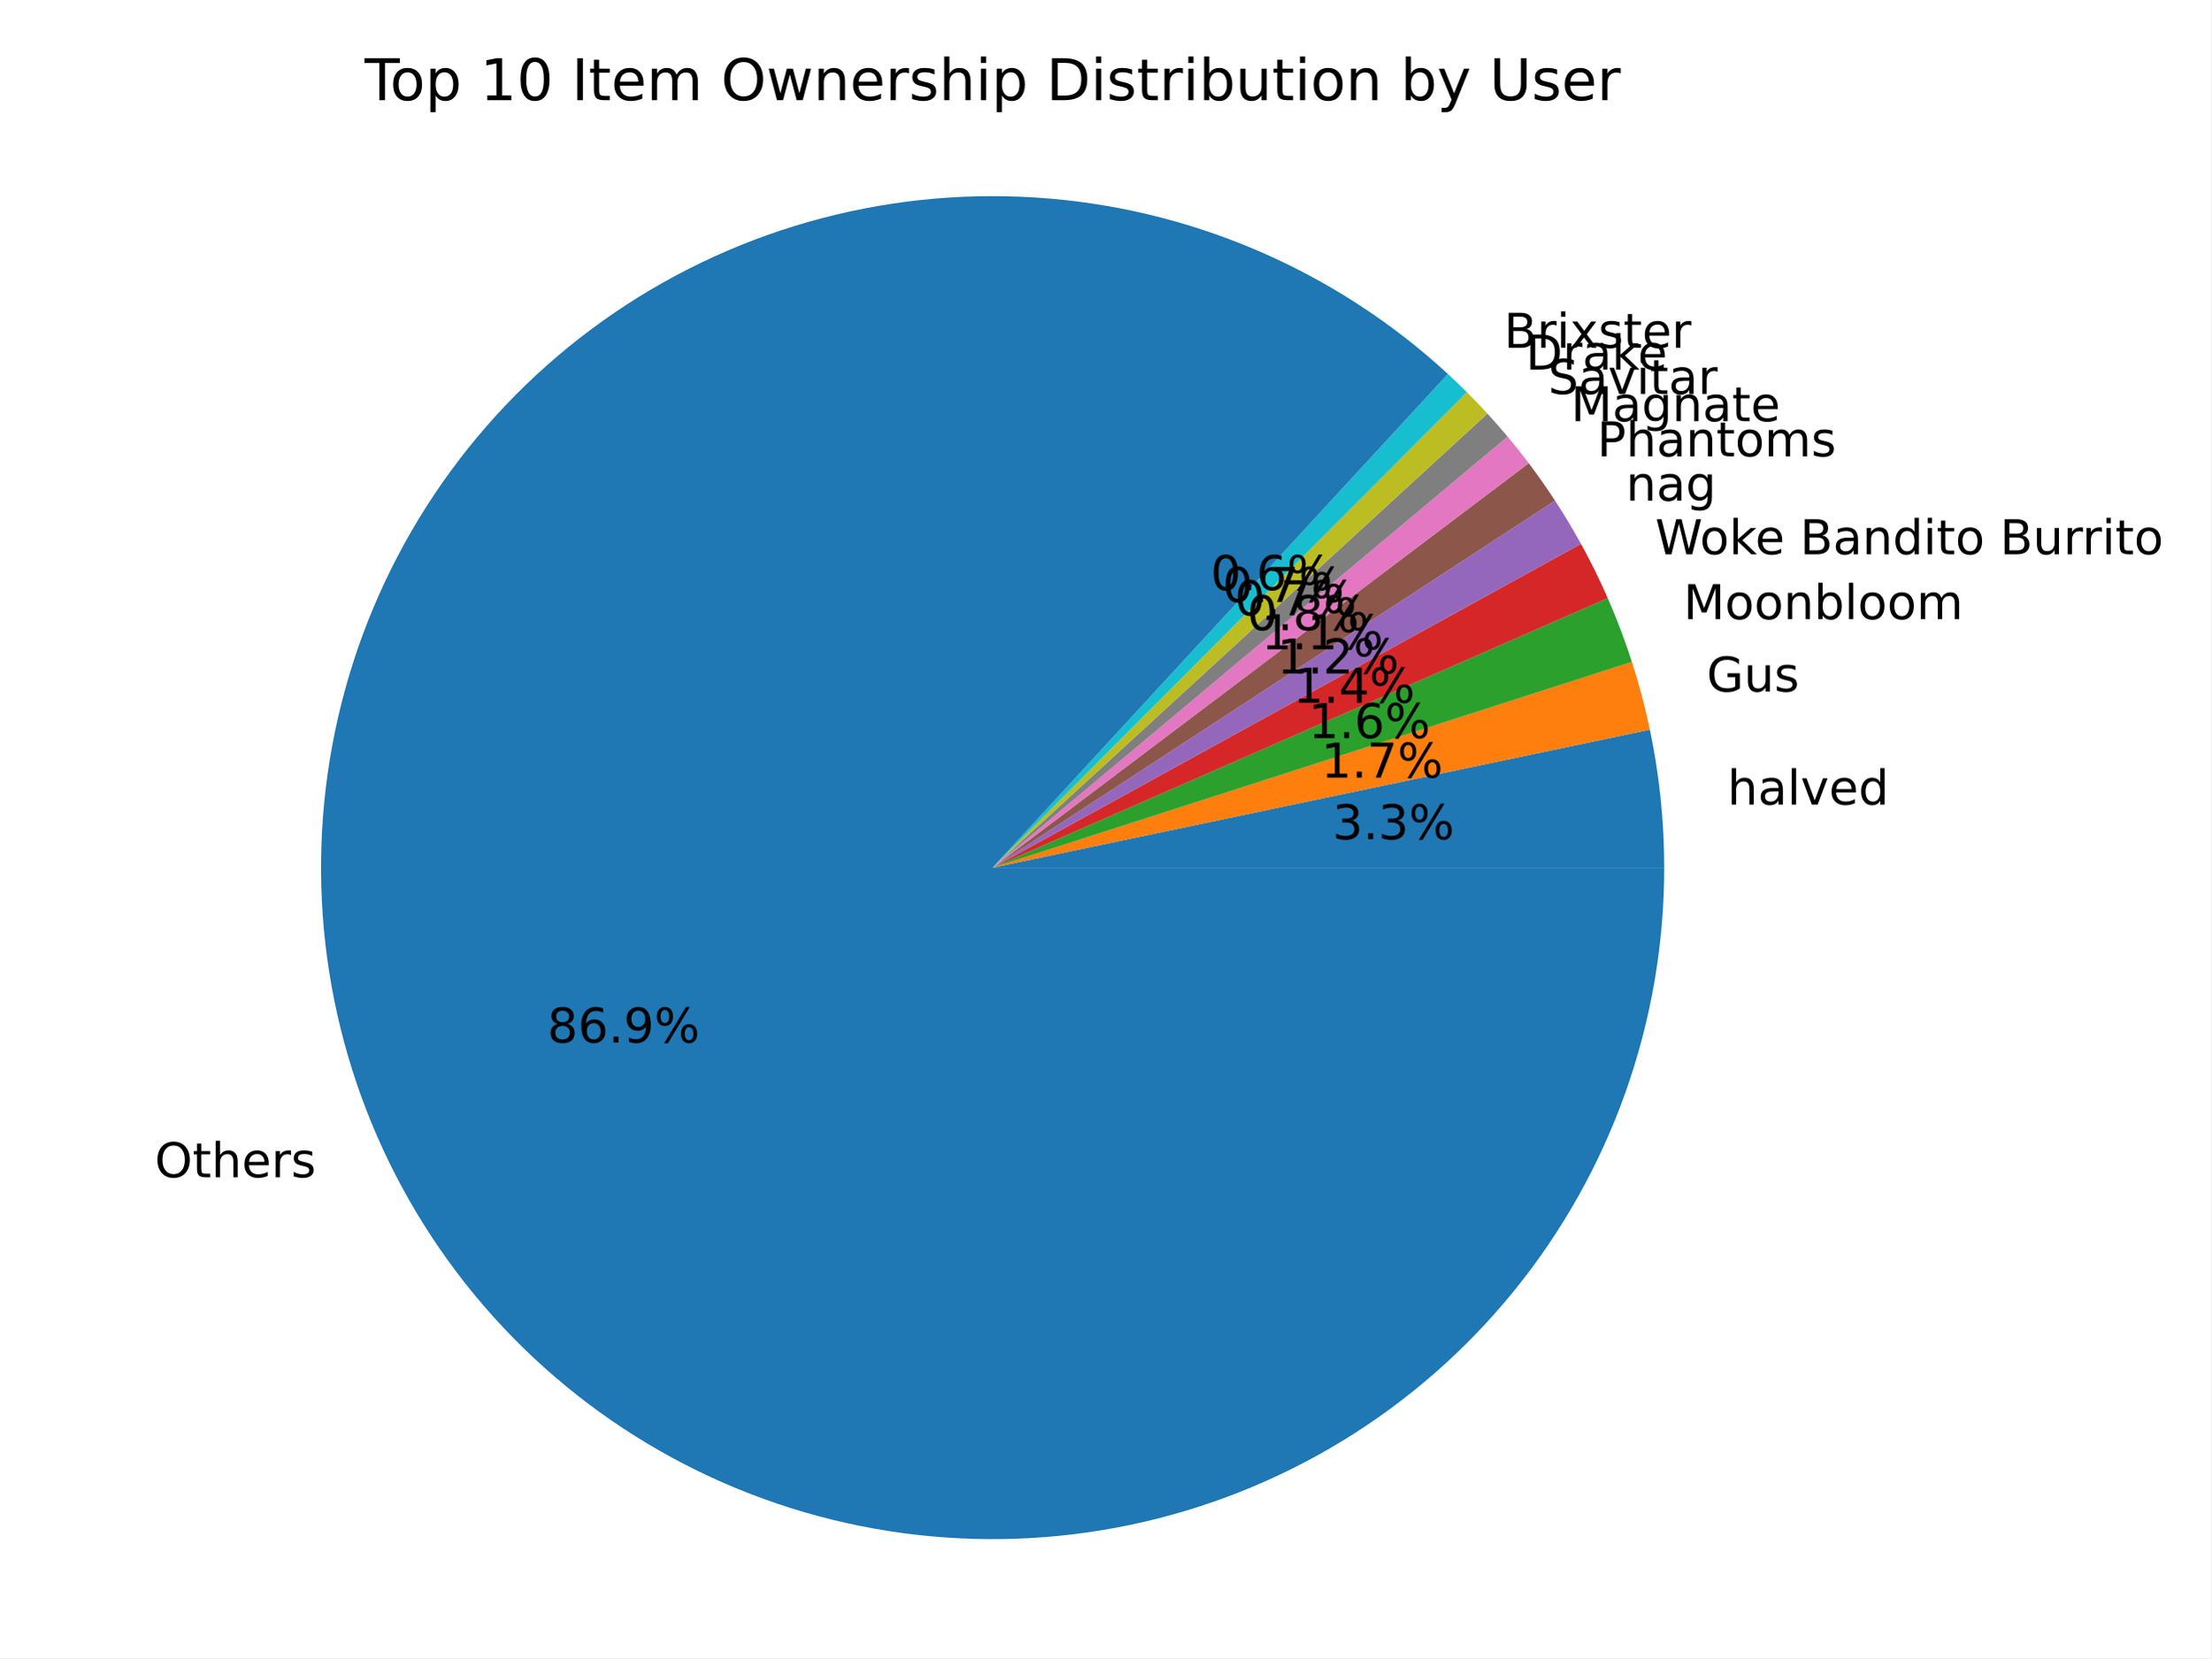
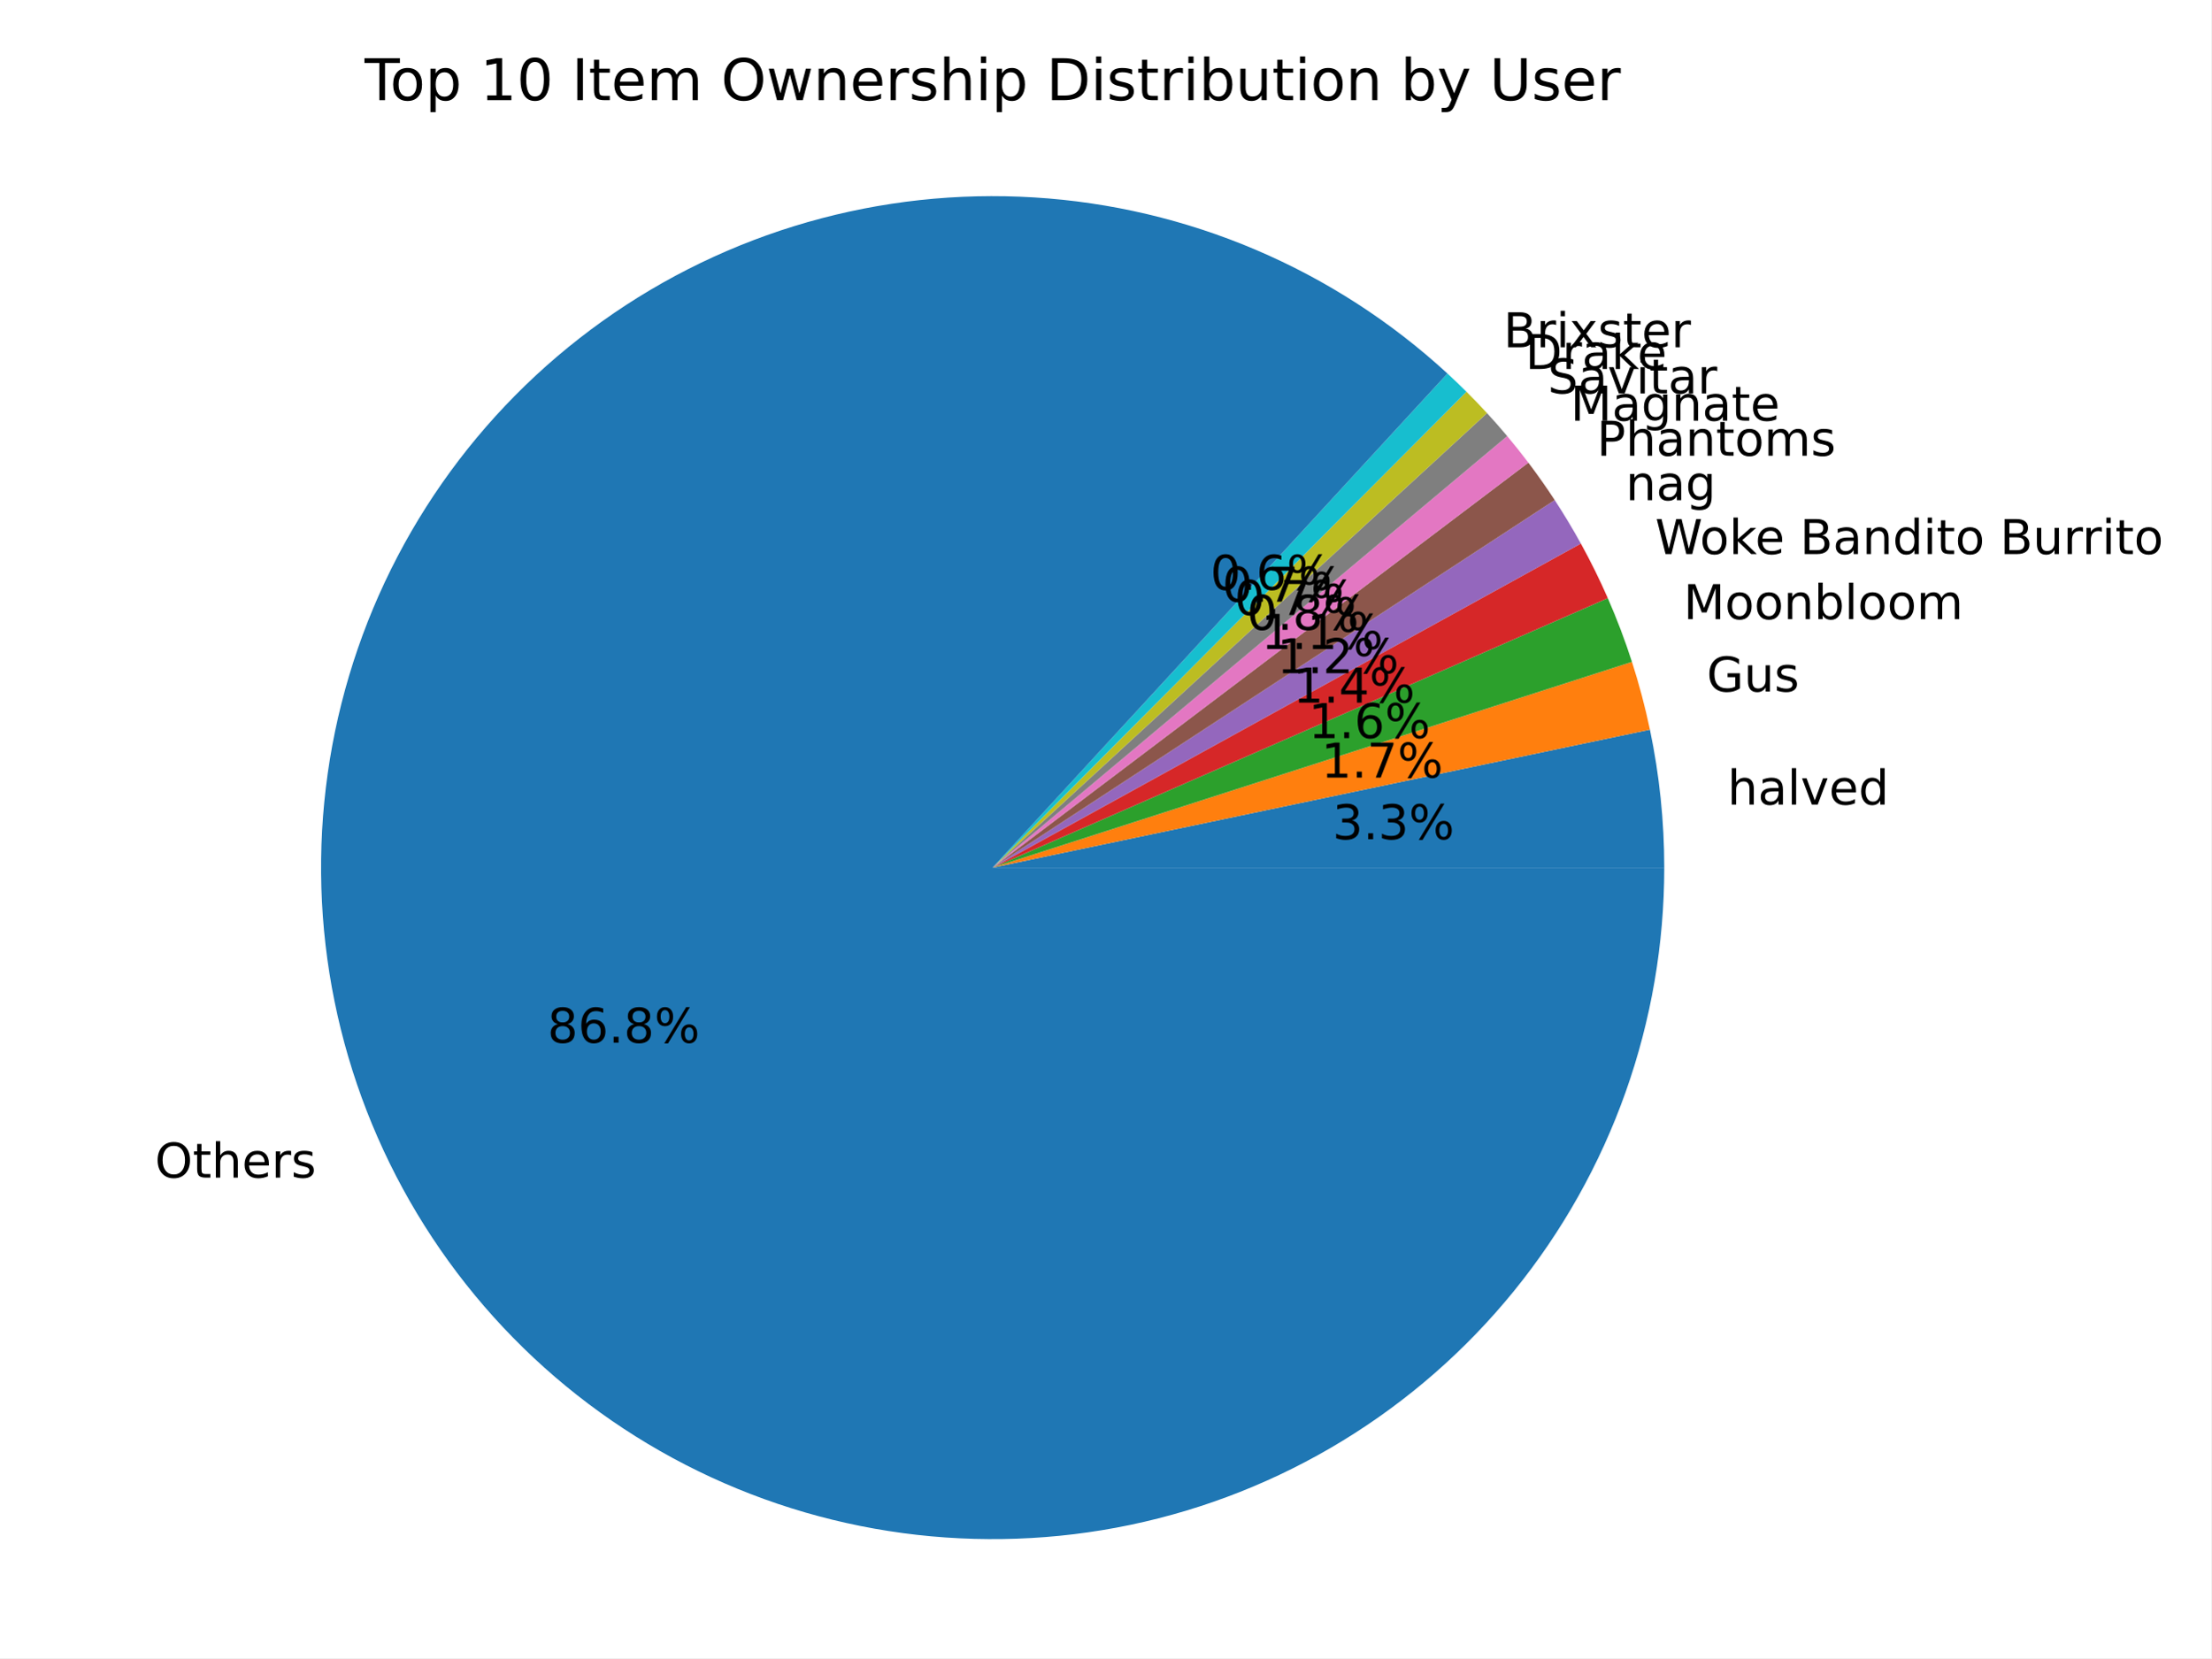
<svg xmlns="http://www.w3.org/2000/svg" xmlns:xlink="http://www.w3.org/1999/xlink" width="460.8pt" height="345.6pt" viewBox="0 0 460.8 345.6" version="1.1">
  <defs>
    <style type="text/css">*{stroke-linejoin: round; stroke-linecap: butt}</style>
  </defs>
  <g id="figure_1">
    <g id="patch_1">
      <path d="M 0 345.6  L 460.8 345.6  L 460.8 0  L 0 0  z " style="fill: #ffffff" />
    </g>
    <g id="axes_1">
      <g id="patch_2">
-         <path d="M 346.83 180.84  C 346.83 176.011 346.58 171.185 346.081 166.382  C 345.582 161.578 344.835 156.804 343.842 152.078  L 206.866 180.84  z " style="fill: #1f77b4" />
+         <path d="M 346.837 180.84  C 346.837 176.011 346.587 171.185 346.088 166.382  C 345.589 161.578 344.842 156.804 343.85 152.078  L 206.873 180.84  z " style="fill: #1f77b4" />
      </g>
      <g id="patch_3">
-         <path d="M 343.842 152.078  C 343.342 149.693 342.779 147.321 342.154 144.966  C 341.529 142.61 340.843 140.271 340.096 137.951  L 206.866 180.84  z " style="fill: #ff7f0e" />
+         <path d="M 343.85 152.078  C 343.349 149.693 342.786 147.321 342.161 144.966  C 341.537 142.61 340.85 140.271 340.104 137.951  L 206.873 180.84  z " style="fill: #ff7f0e" />
      </g>
      <g id="patch_4">
-         <path d="M 340.096 137.951  C 339.371 135.697 338.588 133.461 337.749 131.246  C 336.909 129.032 336.014 126.839 335.064 124.669  L 206.866 180.84  z " style="fill: #2ca02c" />
+         <path d="M 340.104 137.951  C 339.378 135.697 338.595 133.461 337.756 131.246  C 336.917 129.032 336.021 126.839 335.071 124.669  L 206.873 180.84  z " style="fill: #2ca02c" />
      </g>
      <g id="patch_5">
-         <path d="M 335.064 124.669  C 334.219 122.741 333.331 120.832 332.4 118.944  C 331.469 117.056 330.495 115.189 329.48 113.345  L 206.866 180.84  z " style="fill: #d62728" />
+         <path d="M 335.071 124.669  C 334.221 122.731 333.328 120.811 332.392 118.913  C 331.455 117.015 330.476 115.138 329.454 113.285  L 206.873 180.84  z " style="fill: #d62728" />
      </g>
      <g id="patch_6">
-         <path d="M 329.48 113.345  C 328.636 111.811 327.763 110.294 326.862 108.793  C 325.961 107.292 325.032 105.808 324.075 104.342  L 206.866 180.84  z " style="fill: #9467bd" />
+         <path d="M 329.454 113.285  C 328.604 111.741 327.724 110.214 326.816 108.705  C 325.908 107.195 324.971 105.702 324.007 104.227  L 206.873 180.84  z " style="fill: #9467bd" />
      </g>
      <g id="patch_7">
-         <path d="M 324.075 104.342  C 323.206 103.011 322.314 101.694 321.4 100.392  C 320.486 99.091 319.549 97.805 318.592 96.536  L 206.866 180.84  z " style="fill: #8c564b" />
+         <path d="M 324.007 104.227  C 323.136 102.896 322.243 101.581 321.328 100.28  C 320.413 98.98 319.475 97.695 318.516 96.426  L 206.873 180.84  z " style="fill: #8c564b" />
      </g>
      <g id="patch_8">
-         <path d="M 318.592 96.536  C 317.882 95.595 317.16 94.663 316.427 93.741  C 315.693 92.819 314.948 91.905 314.192 91.002  L 206.866 180.84  z " style="fill: #e377c2" />
+         <path d="M 318.516 96.426  C 317.805 95.486 317.083 94.555 316.348 93.634  C 315.614 92.712 314.868 91.799 314.111 90.896  L 206.873 180.84  z " style="fill: #e377c2" />
      </g>
      <g id="patch_9">
-         <path d="M 314.192 91.002  C 313.509 90.186 312.817 89.378 312.115 88.578  C 311.414 87.777 310.704 86.985 309.984 86.201  L 206.866 180.84  z " style="fill: #7f7f7f" />
+         <path d="M 314.111 90.896  C 313.427 90.081 312.734 89.274 312.032 88.474  C 311.33 87.675 310.619 86.884 309.898 86.1  L 206.873 180.84  z " style="fill: #7f7f7f" />
      </g>
      <g id="patch_10">
-         <path d="M 309.984 86.201  C 309.288 85.443 308.583 84.692 307.87 83.949  C 307.158 83.206 306.437 82.471 305.708 81.743  L 206.866 180.84  z " style="fill: #bcbd22" />
+         <path d="M 309.898 86.1  C 309.201 85.342 308.496 84.592 307.783 83.85  C 307.069 83.107 306.347 82.373 305.618 81.647  L 206.873 180.84  z " style="fill: #bcbd22" />
      </g>
      <g id="patch_11">
-         <path d="M 305.708 81.743  C 305.06 81.097 304.405 80.457 303.745 79.824  C 303.084 79.19 302.417 78.563 301.744 77.943  L 206.866 180.84  z " style="fill: #17becf" />
+         <path d="M 305.618 81.647  C 304.969 81.001 304.314 80.361 303.653 79.729  C 302.992 79.096 302.324 78.469 301.651 77.85  L 206.873 180.84  z " style="fill: #17becf" />
      </g>
      <g id="patch_12">
-         <path d="M 301.744 77.943  C 290.017 67.129 276.528 58.4 261.859 52.133  C 247.191 45.865 231.558 42.151 215.638 41.152  C 199.718 40.152 183.744 41.881 168.406 46.264  C 153.069 50.647 138.593 57.62 125.606 66.881  C 112.618 76.142 101.309 87.556 92.167 100.628  C 83.025 113.7 76.185 128.239 71.943 143.616  C 67.701 158.992 66.118 174.982 67.264 190.892  C 68.409 206.802 72.266 222.4 78.668 237.011  C 85.07 251.621 93.922 265.03 104.842 276.658  C 115.762 288.285 128.59 297.96 142.771 305.265  C 156.951 312.57 172.277 317.397 188.084 319.538  C 203.891 321.678 219.948 321.101 235.561 317.831  C 251.173 314.56 266.112 308.645 279.732 300.341  C 293.351 292.036 305.451 281.464 315.508 269.083  C 325.564 256.701 333.431 242.691 338.767 227.658  C 344.103 212.626 346.83 196.791 346.83 180.84  L 206.866 180.84  z " style="fill: #1f77b4" />
+         <path d="M 301.651 77.85  C 289.915 67.05 276.42 58.335 261.748 52.082  C 247.076 45.829 231.443 42.13 215.525 41.144  C 199.608 40.158 183.638 41.9 168.306 46.295  C 152.975 50.689 138.508 57.672 125.529 66.941  C 112.551 76.21 101.251 87.629 92.12 100.705  C 82.989 113.781 76.16 128.322 71.927 143.698  C 67.695 159.075 66.122 175.063 67.276 190.969  C 68.431 206.876 72.295 222.469 78.703 237.074  C 85.111 251.678 93.968 265.081 104.891 276.701  C 115.814 288.322 128.643 297.991 142.824 305.289  C 157.004 312.587 172.329 317.408 188.134 319.543  C 203.938 321.679 219.993 321.097 235.602 317.824  C 251.21 314.55 266.146 308.633 279.761 300.327  C 293.376 292.022 305.472 281.45 315.526 269.069  C 325.579 256.689 333.443 242.68 338.777 227.65  C 344.111 212.62 346.837 196.788 346.837 180.84  L 206.873 180.84  z " style="fill: #1f77b4" />
      </g>
      <g id="matplotlib.axis_1" />
      <g id="matplotlib.axis_2" />
      <g id="text_1">
-         <g transform="translate(360.0022 167.6952) scale(0.1 -0.1)">
+         <g transform="translate(360.0095 167.6952) scale(0.1 -0.1)">
          <defs>
            <path id="DejaVuSans-68" d="M 3513 2113  L 3513 0  L 2938 0  L 2938 2094  Q 2938 2591 2744 2837  Q 2550 3084 2163 3084  Q 1697 3084 1428 2787  Q 1159 2491 1159 1978  L 1159 0  L 581 0  L 581 4863  L 1159 4863  L 1159 2956  Q 1366 3272 1645 3428  Q 1925 3584 2291 3584  Q 2894 3584 3203 3211  Q 3513 2838 3513 2113  z " transform="scale(0.015625)" />
            <path id="DejaVuSans-61" d="M 2194 1759  Q 1497 1759 1228 1600  Q 959 1441 959 1056  Q 959 750 1161 570  Q 1363 391 1709 391  Q 2188 391 2477 730  Q 2766 1069 2766 1631  L 2766 1759  L 2194 1759  z M 3341 1997  L 3341 0  L 2766 0  L 2766 531  Q 2569 213 2275 61  Q 1981 -91 1556 -91  Q 1019 -91 701 211  Q 384 513 384 1019  Q 384 1609 779 1909  Q 1175 2209 1959 2209  L 2766 2209  L 2766 2266  Q 2766 2663 2505 2880  Q 2244 3097 1772 3097  Q 1472 3097 1187 3025  Q 903 2953 641 2809  L 641 3341  Q 956 3463 1253 3523  Q 1550 3584 1831 3584  Q 2591 3584 2966 3190  Q 3341 2797 3341 1997  z " transform="scale(0.015625)" />
            <path id="DejaVuSans-6c" d="M 603 4863  L 1178 4863  L 1178 0  L 603 0  L 603 4863  z " transform="scale(0.015625)" />
            <path id="DejaVuSans-76" d="M 191 3500  L 800 3500  L 1894 563  L 2988 3500  L 3597 3500  L 2284 0  L 1503 0  L 191 3500  z " transform="scale(0.015625)" />
            <path id="DejaVuSans-65" d="M 3597 1894  L 3597 1613  L 953 1613  Q 991 1019 1311 708  Q 1631 397 2203 397  Q 2534 397 2845 478  Q 3156 559 3463 722  L 3463 178  Q 3153 47 2828 -22  Q 2503 -91 2169 -91  Q 1331 -91 842 396  Q 353 884 353 1716  Q 353 2575 817 3079  Q 1281 3584 2069 3584  Q 2775 3584 3186 3129  Q 3597 2675 3597 1894  z M 3022 2063  Q 3016 2534 2758 2815  Q 2500 3097 2075 3097  Q 1594 3097 1305 2825  Q 1016 2553 972 2059  L 3022 2063  z " transform="scale(0.015625)" />
            <path id="DejaVuSans-64" d="M 2906 2969  L 2906 4863  L 3481 4863  L 3481 0  L 2906 0  L 2906 525  Q 2725 213 2448 61  Q 2172 -91 1784 -91  Q 1150 -91 751 415  Q 353 922 353 1747  Q 353 2572 751 3078  Q 1150 3584 1784 3584  Q 2172 3584 2448 3432  Q 2725 3281 2906 2969  z M 947 1747  Q 947 1113 1208 752  Q 1469 391 1925 391  Q 2381 391 2643 752  Q 2906 1113 2906 1747  Q 2906 2381 2643 2742  Q 2381 3103 1925 3103  Q 1469 3103 1208 2742  Q 947 2381 947 1747  z " transform="scale(0.015625)" />
          </defs>
          <use xlink:href="#DejaVuSans-68" />
          <use xlink:href="#DejaVuSans-61" x="63.379" />
          <use xlink:href="#DejaVuSans-6c" x="124.658" />
          <use xlink:href="#DejaVuSans-76" x="152.441" />
          <use xlink:href="#DejaVuSans-65" x="211.621" />
          <use xlink:href="#DejaVuSans-64" x="273.145" />
        </g>
      </g>
      <g id="text_2">
-         <g transform="translate(277.6925 174.9244) scale(0.1 -0.1)">
+         <g transform="translate(277.6997 174.9244) scale(0.1 -0.1)">
          <defs>
            <path id="DejaVuSans-33" d="M 2597 2516  Q 3050 2419 3304 2112  Q 3559 1806 3559 1356  Q 3559 666 3084 287  Q 2609 -91 1734 -91  Q 1441 -91 1130 -33  Q 819 25 488 141  L 488 750  Q 750 597 1062 519  Q 1375 441 1716 441  Q 2309 441 2620 675  Q 2931 909 2931 1356  Q 2931 1769 2642 2001  Q 2353 2234 1838 2234  L 1294 2234  L 1294 2753  L 1863 2753  Q 2328 2753 2575 2939  Q 2822 3125 2822 3475  Q 2822 3834 2567 4026  Q 2313 4219 1838 4219  Q 1578 4219 1281 4162  Q 984 4106 628 3988  L 628 4550  Q 988 4650 1302 4700  Q 1616 4750 1894 4750  Q 2613 4750 3031 4423  Q 3450 4097 3450 3541  Q 3450 3153 3228 2886  Q 3006 2619 2597 2516  z " transform="scale(0.015625)" />
            <path id="DejaVuSans-2e" d="M 684 794  L 1344 794  L 1344 0  L 684 0  L 684 794  z " transform="scale(0.015625)" />
            <path id="DejaVuSans-25" d="M 4653 2053  Q 4381 2053 4226 1822  Q 4072 1591 4072 1178  Q 4072 772 4226 539  Q 4381 306 4653 306  Q 4919 306 5073 539  Q 5228 772 5228 1178  Q 5228 1588 5073 1820  Q 4919 2053 4653 2053  z M 4653 2450  Q 5147 2450 5437 2106  Q 5728 1763 5728 1178  Q 5728 594 5436 251  Q 5144 -91 4653 -91  Q 4153 -91 3862 251  Q 3572 594 3572 1178  Q 3572 1766 3864 2108  Q 4156 2450 4653 2450  z M 1428 4353  Q 1159 4353 1004 4120  Q 850 3888 850 3481  Q 850 3069 1003 2837  Q 1156 2606 1428 2606  Q 1700 2606 1854 2837  Q 2009 3069 2009 3481  Q 2009 3884 1853 4118  Q 1697 4353 1428 4353  z M 4250 4750  L 4750 4750  L 1831 -91  L 1331 -91  L 4250 4750  z M 1428 4750  Q 1922 4750 2215 4408  Q 2509 4066 2509 3481  Q 2509 2891 2217 2550  Q 1925 2209 1428 2209  Q 931 2209 642 2551  Q 353 2894 353 3481  Q 353 4063 643 4406  Q 934 4750 1428 4750  z " transform="scale(0.015625)" />
          </defs>
          <use xlink:href="#DejaVuSans-33" />
          <use xlink:href="#DejaVuSans-2e" x="63.623" />
          <use xlink:href="#DejaVuSans-33" x="95.41" />
          <use xlink:href="#DejaVuSans-25" x="159.033" />
        </g>
      </g>
      <g id="text_3">
-         <g transform="translate(355.6828 144.1377) scale(0.1 -0.1)">
+         <g transform="translate(355.69 144.1377) scale(0.1 -0.1)">
          <defs>
            <path id="DejaVuSans-47" d="M 3809 666  L 3809 1919  L 2778 1919  L 2778 2438  L 4434 2438  L 4434 434  Q 4069 175 3628 42  Q 3188 -91 2688 -91  Q 1594 -91 976 548  Q 359 1188 359 2328  Q 359 3472 976 4111  Q 1594 4750 2688 4750  Q 3144 4750 3555 4637  Q 3966 4525 4313 4306  L 4313 3634  Q 3963 3931 3569 4081  Q 3175 4231 2741 4231  Q 1884 4231 1454 3753  Q 1025 3275 1025 2328  Q 1025 1384 1454 906  Q 1884 428 2741 428  Q 3075 428 3337 486  Q 3600 544 3809 666  z " transform="scale(0.015625)" />
            <path id="DejaVuSans-75" d="M 544 1381  L 544 3500  L 1119 3500  L 1119 1403  Q 1119 906 1312 657  Q 1506 409 1894 409  Q 2359 409 2629 706  Q 2900 1003 2900 1516  L 2900 3500  L 3475 3500  L 3475 0  L 2900 0  L 2900 538  Q 2691 219 2414 64  Q 2138 -91 1772 -91  Q 1169 -91 856 284  Q 544 659 544 1381  z M 1991 3584  L 1991 3584  z " transform="scale(0.015625)" />
            <path id="DejaVuSans-73" d="M 2834 3397  L 2834 2853  Q 2591 2978 2328 3040  Q 2066 3103 1784 3103  Q 1356 3103 1142 2972  Q 928 2841 928 2578  Q 928 2378 1081 2264  Q 1234 2150 1697 2047  L 1894 2003  Q 2506 1872 2764 1633  Q 3022 1394 3022 966  Q 3022 478 2636 193  Q 2250 -91 1575 -91  Q 1294 -91 989 -36  Q 684 19 347 128  L 347 722  Q 666 556 975 473  Q 1284 391 1588 391  Q 1994 391 2212 530  Q 2431 669 2431 922  Q 2431 1156 2273 1281  Q 2116 1406 1581 1522  L 1381 1569  Q 847 1681 609 1914  Q 372 2147 372 2553  Q 372 3047 722 3315  Q 1072 3584 1716 3584  Q 2034 3584 2315 3537  Q 2597 3491 2834 3397  z " transform="scale(0.015625)" />
          </defs>
          <use xlink:href="#DejaVuSans-47" />
          <use xlink:href="#DejaVuSans-75" x="77.49" />
          <use xlink:href="#DejaVuSans-73" x="140.869" />
        </g>
      </g>
      <g id="text_4">
-         <g transform="translate(275.3364 162.0748) scale(0.1 -0.1)">
+         <g transform="translate(275.3436 162.0748) scale(0.1 -0.1)">
          <defs>
            <path id="DejaVuSans-31" d="M 794 531  L 1825 531  L 1825 4091  L 703 3866  L 703 4441  L 1819 4666  L 2450 4666  L 2450 531  L 3481 531  L 3481 0  L 794 0  L 794 531  z " transform="scale(0.015625)" />
            <path id="DejaVuSans-37" d="M 525 4666  L 3525 4666  L 3525 4397  L 1831 0  L 1172 0  L 2766 4134  L 525 4134  L 525 4666  z " transform="scale(0.015625)" />
          </defs>
          <use xlink:href="#DejaVuSans-31" />
          <use xlink:href="#DejaVuSans-2e" x="63.623" />
          <use xlink:href="#DejaVuSans-37" x="95.41" />
          <use xlink:href="#DejaVuSans-25" x="159.033" />
        </g>
      </g>
      <g id="text_5">
-         <g transform="translate(350.837 129.0465) scale(0.1 -0.1)">
+         <g transform="translate(350.8442 129.0465) scale(0.1 -0.1)">
          <defs>
            <path id="DejaVuSans-4d" d="M 628 4666  L 1569 4666  L 2759 1491  L 3956 4666  L 4897 4666  L 4897 0  L 4281 0  L 4281 4097  L 3078 897  L 2444 897  L 1241 4097  L 1241 0  L 628 0  L 628 4666  z " transform="scale(0.015625)" />
            <path id="DejaVuSans-6f" d="M 1959 3097  Q 1497 3097 1228 2736  Q 959 2375 959 1747  Q 959 1119 1226 758  Q 1494 397 1959 397  Q 2419 397 2687 759  Q 2956 1122 2956 1747  Q 2956 2369 2687 2733  Q 2419 3097 1959 3097  z M 1959 3584  Q 2709 3584 3137 3096  Q 3566 2609 3566 1747  Q 3566 888 3137 398  Q 2709 -91 1959 -91  Q 1206 -91 779 398  Q 353 888 353 1747  Q 353 2609 779 3096  Q 1206 3584 1959 3584  z " transform="scale(0.015625)" />
            <path id="DejaVuSans-6e" d="M 3513 2113  L 3513 0  L 2938 0  L 2938 2094  Q 2938 2591 2744 2837  Q 2550 3084 2163 3084  Q 1697 3084 1428 2787  Q 1159 2491 1159 1978  L 1159 0  L 581 0  L 581 3500  L 1159 3500  L 1159 2956  Q 1366 3272 1645 3428  Q 1925 3584 2291 3584  Q 2894 3584 3203 3211  Q 3513 2838 3513 2113  z " transform="scale(0.015625)" />
            <path id="DejaVuSans-62" d="M 3116 1747  Q 3116 2381 2855 2742  Q 2594 3103 2138 3103  Q 1681 3103 1420 2742  Q 1159 2381 1159 1747  Q 1159 1113 1420 752  Q 1681 391 2138 391  Q 2594 391 2855 752  Q 3116 1113 3116 1747  z M 1159 2969  Q 1341 3281 1617 3432  Q 1894 3584 2278 3584  Q 2916 3584 3314 3078  Q 3713 2572 3713 1747  Q 3713 922 3314 415  Q 2916 -91 2278 -91  Q 1894 -91 1617 61  Q 1341 213 1159 525  L 1159 0  L 581 0  L 581 4863  L 1159 4863  L 1159 2969  z " transform="scale(0.015625)" />
            <path id="DejaVuSans-6d" d="M 3328 2828  Q 3544 3216 3844 3400  Q 4144 3584 4550 3584  Q 5097 3584 5394 3201  Q 5691 2819 5691 2113  L 5691 0  L 5113 0  L 5113 2094  Q 5113 2597 4934 2840  Q 4756 3084 4391 3084  Q 3944 3084 3684 2787  Q 3425 2491 3425 1978  L 3425 0  L 2847 0  L 2847 2094  Q 2847 2600 2669 2842  Q 2491 3084 2119 3084  Q 1678 3084 1418 2786  Q 1159 2488 1159 1978  L 1159 0  L 581 0  L 581 3500  L 1159 3500  L 1159 2956  Q 1356 3278 1631 3431  Q 1906 3584 2284 3584  Q 2666 3584 2933 3390  Q 3200 3197 3328 2828  z " transform="scale(0.015625)" />
          </defs>
          <use xlink:href="#DejaVuSans-4d" />
          <use xlink:href="#DejaVuSans-6f" x="86.279" />
          <use xlink:href="#DejaVuSans-6f" x="147.461" />
          <use xlink:href="#DejaVuSans-6e" x="208.643" />
          <use xlink:href="#DejaVuSans-62" x="272.021" />
          <use xlink:href="#DejaVuSans-6c" x="335.498" />
          <use xlink:href="#DejaVuSans-6f" x="363.281" />
          <use xlink:href="#DejaVuSans-6f" x="424.463" />
          <use xlink:href="#DejaVuSans-6d" x="485.645" />
        </g>
      </g>
      <g id="text_6">
-         <g transform="translate(272.6932 153.8433) scale(0.1 -0.1)">
+         <g transform="translate(272.7004 153.8433) scale(0.1 -0.1)">
          <defs>
            <path id="DejaVuSans-36" d="M 2113 2584  Q 1688 2584 1439 2293  Q 1191 2003 1191 1497  Q 1191 994 1439 701  Q 1688 409 2113 409  Q 2538 409 2786 701  Q 3034 994 3034 1497  Q 3034 2003 2786 2293  Q 2538 2584 2113 2584  z M 3366 4563  L 3366 3988  Q 3128 4100 2886 4159  Q 2644 4219 2406 4219  Q 1781 4219 1451 3797  Q 1122 3375 1075 2522  Q 1259 2794 1537 2939  Q 1816 3084 2150 3084  Q 2853 3084 3261 2657  Q 3669 2231 3669 1497  Q 3669 778 3244 343  Q 2819 -91 2113 -91  Q 1303 -91 875 529  Q 447 1150 447 2328  Q 447 3434 972 4092  Q 1497 4750 2381 4750  Q 2619 4750 2861 4703  Q 3103 4656 3366 4563  z " transform="scale(0.015625)" />
          </defs>
          <use xlink:href="#DejaVuSans-31" />
          <use xlink:href="#DejaVuSans-2e" x="63.623" />
          <use xlink:href="#DejaVuSans-36" x="95.41" />
          <use xlink:href="#DejaVuSans-25" x="159.033" />
        </g>
      </g>
      <g id="text_7">
-         <g transform="translate(344.953 115.5138) scale(0.1 -0.1)">
+         <g transform="translate(344.9435 115.4799) scale(0.1 -0.1)">
          <defs>
            <path id="DejaVuSans-57" d="M 213 4666  L 850 4666  L 1831 722  L 2809 4666  L 3519 4666  L 4500 722  L 5478 4666  L 6119 4666  L 4947 0  L 4153 0  L 3169 4050  L 2175 0  L 1381 0  L 213 4666  z " transform="scale(0.015625)" />
            <path id="DejaVuSans-6b" d="M 581 4863  L 1159 4863  L 1159 1991  L 2875 3500  L 3609 3500  L 1753 1863  L 3688 0  L 2938 0  L 1159 1709  L 1159 0  L 581 0  L 581 4863  z " transform="scale(0.015625)" />
            <path id="DejaVuSans-20" transform="scale(0.015625)" />
            <path id="DejaVuSans-42" d="M 1259 2228  L 1259 519  L 2272 519  Q 2781 519 3026 730  Q 3272 941 3272 1375  Q 3272 1813 3026 2020  Q 2781 2228 2272 2228  L 1259 2228  z M 1259 4147  L 1259 2741  L 2194 2741  Q 2656 2741 2882 2914  Q 3109 3088 3109 3444  Q 3109 3797 2882 3972  Q 2656 4147 2194 4147  L 1259 4147  z M 628 4666  L 2241 4666  Q 2963 4666 3353 4366  Q 3744 4066 3744 3513  Q 3744 3084 3544 2831  Q 3344 2578 2956 2516  Q 3422 2416 3680 2098  Q 3938 1781 3938 1306  Q 3938 681 3513 340  Q 3088 0 2303 0  L 628 0  L 628 4666  z " transform="scale(0.015625)" />
            <path id="DejaVuSans-69" d="M 603 3500  L 1178 3500  L 1178 0  L 603 0  L 603 3500  z M 603 4863  L 1178 4863  L 1178 4134  L 603 4134  L 603 4863  z " transform="scale(0.015625)" />
            <path id="DejaVuSans-74" d="M 1172 4494  L 1172 3500  L 2356 3500  L 2356 3053  L 1172 3053  L 1172 1153  Q 1172 725 1289 603  Q 1406 481 1766 481  L 2356 481  L 2356 0  L 1766 0  Q 1100 0 847 248  Q 594 497 594 1153  L 594 3053  L 172 3053  L 172 3500  L 594 3500  L 594 4494  L 1172 4494  z " transform="scale(0.015625)" />
            <path id="DejaVuSans-72" d="M 2631 2963  Q 2534 3019 2420 3045  Q 2306 3072 2169 3072  Q 1681 3072 1420 2755  Q 1159 2438 1159 1844  L 1159 0  L 581 0  L 581 3500  L 1159 3500  L 1159 2956  Q 1341 3275 1631 3429  Q 1922 3584 2338 3584  Q 2397 3584 2469 3576  Q 2541 3569 2628 3553  L 2631 2963  z " transform="scale(0.015625)" />
          </defs>
          <use xlink:href="#DejaVuSans-57" />
          <use xlink:href="#DejaVuSans-6f" x="93.002" />
          <use xlink:href="#DejaVuSans-6b" x="154.184" />
          <use xlink:href="#DejaVuSans-65" x="208.469" />
          <use xlink:href="#DejaVuSans-20" x="269.992" />
          <use xlink:href="#DejaVuSans-42" x="301.779" />
          <use xlink:href="#DejaVuSans-61" x="370.383" />
          <use xlink:href="#DejaVuSans-6e" x="431.662" />
          <use xlink:href="#DejaVuSans-64" x="495.041" />
          <use xlink:href="#DejaVuSans-69" x="558.518" />
          <use xlink:href="#DejaVuSans-74" x="586.301" />
          <use xlink:href="#DejaVuSans-6f" x="625.51" />
          <use xlink:href="#DejaVuSans-20" x="686.691" />
          <use xlink:href="#DejaVuSans-42" x="718.479" />
          <use xlink:href="#DejaVuSans-75" x="787.082" />
          <use xlink:href="#DejaVuSans-72" x="850.461" />
          <use xlink:href="#DejaVuSans-72" x="889.824" />
          <use xlink:href="#DejaVuSans-69" x="930.938" />
          <use xlink:href="#DejaVuSans-74" x="958.721" />
          <use xlink:href="#DejaVuSans-6f" x="997.93" />
        </g>
      </g>
      <g id="text_8">
-         <g transform="translate(269.4838 146.4618) scale(0.1 -0.1)">
+         <g transform="translate(269.4819 146.4433) scale(0.1 -0.1)">
          <defs>
            <path id="DejaVuSans-34" d="M 2419 4116  L 825 1625  L 2419 1625  L 2419 4116  z M 2253 4666  L 3047 4666  L 3047 1625  L 3713 1625  L 3713 1100  L 3047 1100  L 3047 0  L 2419 0  L 2419 1100  L 313 1100  L 313 1709  L 2253 4666  z " transform="scale(0.015625)" />
          </defs>
          <use xlink:href="#DejaVuSans-31" />
          <use xlink:href="#DejaVuSans-2e" x="63.623" />
          <use xlink:href="#DejaVuSans-34" x="95.41" />
          <use xlink:href="#DejaVuSans-25" x="159.033" />
        </g>
      </g>
      <g id="text_9">
-         <g transform="translate(338.8614 104.3474) scale(0.1 -0.1)">
+         <g transform="translate(338.8103 104.2504) scale(0.1 -0.1)">
          <defs>
            <path id="DejaVuSans-67" d="M 2906 1791  Q 2906 2416 2648 2759  Q 2391 3103 1925 3103  Q 1463 3103 1205 2759  Q 947 2416 947 1791  Q 947 1169 1205 825  Q 1463 481 1925 481  Q 2391 481 2648 825  Q 2906 1169 2906 1791  z M 3481 434  Q 3481 -459 3084 -895  Q 2688 -1331 1869 -1331  Q 1566 -1331 1297 -1286  Q 1028 -1241 775 -1147  L 775 -588  Q 1028 -725 1275 -790  Q 1522 -856 1778 -856  Q 2344 -856 2625 -561  Q 2906 -266 2906 331  L 2906 616  Q 2728 306 2450 153  Q 2172 0 1784 0  Q 1141 0 747 490  Q 353 981 353 1791  Q 353 2603 747 3093  Q 1141 3584 1784 3584  Q 2172 3584 2450 3431  Q 2728 3278 2906 2969  L 2906 3500  L 3481 3500  L 3481 434  z " transform="scale(0.015625)" />
          </defs>
          <use xlink:href="#DejaVuSans-6e" />
          <use xlink:href="#DejaVuSans-61" x="63.379" />
          <use xlink:href="#DejaVuSans-67" x="124.658" />
        </g>
      </g>
      <g id="text_10">
-         <g transform="translate(266.1611 140.3711) scale(0.1 -0.1)">
+         <g transform="translate(266.1365 140.3181) scale(0.1 -0.1)">
          <defs>
            <path id="DejaVuSans-32" d="M 1228 531  L 3431 531  L 3431 0  L 469 0  L 469 531  Q 828 903 1448 1529  Q 2069 2156 2228 2338  Q 2531 2678 2651 2914  Q 2772 3150 2772 3378  Q 2772 3750 2511 3984  Q 2250 4219 1831 4219  Q 1534 4219 1204 4116  Q 875 4013 500 3803  L 500 4441  Q 881 4594 1212 4672  Q 1544 4750 1819 4750  Q 2544 4750 2975 4387  Q 3406 4025 3406 3419  Q 3406 3131 3298 2873  Q 3191 2616 2906 2266  Q 2828 2175 2409 1742  Q 1991 1309 1228 531  z " transform="scale(0.015625)" />
          </defs>
          <use xlink:href="#DejaVuSans-31" />
          <use xlink:href="#DejaVuSans-2e" x="63.623" />
          <use xlink:href="#DejaVuSans-32" x="95.41" />
          <use xlink:href="#DejaVuSans-25" x="159.033" />
        </g>
      </g>
      <g id="text_11">
-         <g transform="translate(332.8531 95.10694) scale(0.1 -0.1)">
+         <g transform="translate(332.7734 94.9834) scale(0.1 -0.1)">
          <defs>
            <path id="DejaVuSans-50" d="M 1259 4147  L 1259 2394  L 2053 2394  Q 2494 2394 2734 2622  Q 2975 2850 2975 3272  Q 2975 3691 2734 3919  Q 2494 4147 2053 4147  L 1259 4147  z M 628 4666  L 2053 4666  Q 2838 4666 3239 4311  Q 3641 3956 3641 3272  Q 3641 2581 3239 2228  Q 2838 1875 2053 1875  L 1259 1875  L 1259 0  L 628 0  L 628 4666  z " transform="scale(0.015625)" />
          </defs>
          <use xlink:href="#DejaVuSans-50" />
          <use xlink:href="#DejaVuSans-68" x="60.303" />
          <use xlink:href="#DejaVuSans-61" x="123.682" />
          <use xlink:href="#DejaVuSans-6e" x="184.961" />
          <use xlink:href="#DejaVuSans-74" x="248.34" />
          <use xlink:href="#DejaVuSans-6f" x="287.549" />
          <use xlink:href="#DejaVuSans-6d" x="348.73" />
          <use xlink:href="#DejaVuSans-73" x="446.143" />
        </g>
      </g>
      <g id="text_12">
-         <g transform="translate(262.8838 135.3308) scale(0.1 -0.1)">
+         <g transform="translate(262.8437 135.2634) scale(0.1 -0.1)">
          <use xlink:href="#DejaVuSans-31" />
          <use xlink:href="#DejaVuSans-2e" x="63.623" />
          <use xlink:href="#DejaVuSans-31" x="95.41" />
          <use xlink:href="#DejaVuSans-25" x="159.033" />
        </g>
      </g>
      <g id="text_13">
-         <g transform="translate(327.3828 87.79043) scale(0.1 -0.1)">
+         <g transform="translate(327.296 87.67226) scale(0.1 -0.1)">
          <use xlink:href="#DejaVuSans-4d" />
          <use xlink:href="#DejaVuSans-61" x="86.279" />
          <use xlink:href="#DejaVuSans-67" x="147.559" />
          <use xlink:href="#DejaVuSans-6e" x="211.035" />
          <use xlink:href="#DejaVuSans-61" x="274.414" />
          <use xlink:href="#DejaVuSans-74" x="335.693" />
          <use xlink:href="#DejaVuSans-65" x="374.902" />
        </g>
      </g>
      <g id="text_14">
-         <g transform="translate(259.9001 131.34) scale(0.1 -0.1)">
+         <g transform="translate(259.856 131.2755) scale(0.1 -0.1)">
          <defs>
            <path id="DejaVuSans-30" d="M 2034 4250  Q 1547 4250 1301 3770  Q 1056 3291 1056 2328  Q 1056 1369 1301 889  Q 1547 409 2034 409  Q 2525 409 2770 889  Q 3016 1369 3016 2328  Q 3016 3291 2770 3770  Q 2525 4250 2034 4250  z M 2034 4750  Q 2819 4750 3233 4129  Q 3647 3509 3647 2328  Q 3647 1150 3233 529  Q 2819 -91 2034 -91  Q 1250 -91 836 529  Q 422 1150 422 2328  Q 422 3509 836 4129  Q 1250 4750 2034 4750  z " transform="scale(0.015625)" />
            <path id="DejaVuSans-38" d="M 2034 2216  Q 1584 2216 1326 1975  Q 1069 1734 1069 1313  Q 1069 891 1326 650  Q 1584 409 2034 409  Q 2484 409 2743 651  Q 3003 894 3003 1313  Q 3003 1734 2745 1975  Q 2488 2216 2034 2216  z M 1403 2484  Q 997 2584 770 2862  Q 544 3141 544 3541  Q 544 4100 942 4425  Q 1341 4750 2034 4750  Q 2731 4750 3128 4425  Q 3525 4100 3525 3541  Q 3525 3141 3298 2862  Q 3072 2584 2669 2484  Q 3125 2378 3379 2068  Q 3634 1759 3634 1313  Q 3634 634 3220 271  Q 2806 -91 2034 -91  Q 1263 -91 848 271  Q 434 634 434 1313  Q 434 1759 690 2068  Q 947 2378 1403 2484  z M 1172 3481  Q 1172 3119 1398 2916  Q 1625 2713 2034 2713  Q 2441 2713 2670 2916  Q 2900 3119 2900 3481  Q 2900 3844 2670 4047  Q 2441 4250 2034 4250  Q 1625 4250 1398 4047  Q 1172 3844 1172 3481  z " transform="scale(0.015625)" />
          </defs>
          <use xlink:href="#DejaVuSans-30" />
          <use xlink:href="#DejaVuSans-2e" x="63.623" />
          <use xlink:href="#DejaVuSans-38" x="95.41" />
          <use xlink:href="#DejaVuSans-25" x="159.033" />
        </g>
      </g>
      <g id="text_15">
-         <g transform="translate(322.6404 82.11074) scale(0.1 -0.1)">
+         <g transform="translate(322.548 81.99722) scale(0.1 -0.1)">
          <defs>
            <path id="DejaVuSans-53" d="M 3425 4513  L 3425 3897  Q 3066 4069 2747 4153  Q 2428 4238 2131 4238  Q 1616 4238 1336 4038  Q 1056 3838 1056 3469  Q 1056 3159 1242 3001  Q 1428 2844 1947 2747  L 2328 2669  Q 3034 2534 3370 2195  Q 3706 1856 3706 1288  Q 3706 609 3251 259  Q 2797 -91 1919 -91  Q 1588 -91 1214 -16  Q 841 59 441 206  L 441 856  Q 825 641 1194 531  Q 1563 422 1919 422  Q 2459 422 2753 634  Q 3047 847 3047 1241  Q 3047 1584 2836 1778  Q 2625 1972 2144 2069  L 1759 2144  Q 1053 2284 737 2584  Q 422 2884 422 3419  Q 422 4038 858 4394  Q 1294 4750 2059 4750  Q 2388 4750 2728 4690  Q 3069 4631 3425 4513  z " transform="scale(0.015625)" />
          </defs>
          <use xlink:href="#DejaVuSans-53" />
          <use xlink:href="#DejaVuSans-61" x="63.477" />
          <use xlink:href="#DejaVuSans-76" x="124.756" />
          <use xlink:href="#DejaVuSans-69" x="183.936" />
          <use xlink:href="#DejaVuSans-74" x="211.719" />
          <use xlink:href="#DejaVuSans-61" x="250.928" />
          <use xlink:href="#DejaVuSans-72" x="312.207" />
        </g>
      </g>
      <g id="text_16">
-         <g transform="translate(257.3133 128.2419) scale(0.1 -0.1)">
+         <g transform="translate(257.2662 128.18) scale(0.1 -0.1)">
          <use xlink:href="#DejaVuSans-30" />
          <use xlink:href="#DejaVuSans-2e" x="63.623" />
          <use xlink:href="#DejaVuSans-37" x="95.41" />
          <use xlink:href="#DejaVuSans-25" x="159.033" />
        </g>
      </g>
      <g id="text_17">
-         <g transform="translate(317.9709 77.01912) scale(0.1 -0.1)">
+         <g transform="translate(317.8736 76.91018) scale(0.1 -0.1)">
          <defs>
            <path id="DejaVuSans-44" d="M 1259 4147  L 1259 519  L 2022 519  Q 2988 519 3436 956  Q 3884 1394 3884 2338  Q 3884 3275 3436 3711  Q 2988 4147 2022 4147  L 1259 4147  z M 628 4666  L 1925 4666  Q 3281 4666 3915 4102  Q 4550 3538 4550 2338  Q 4550 1131 3912 565  Q 3275 0 1925 0  L 628 0  L 628 4666  z " transform="scale(0.015625)" />
          </defs>
          <use xlink:href="#DejaVuSans-44" />
          <use xlink:href="#DejaVuSans-72" x="77.002" />
          <use xlink:href="#DejaVuSans-61" x="118.115" />
          <use xlink:href="#DejaVuSans-6b" x="179.395" />
          <use xlink:href="#DejaVuSans-65" x="233.68" />
        </g>
      </g>
      <g id="text_18">
-         <g transform="translate(254.7663 125.4647) scale(0.1 -0.1)">
+         <g transform="translate(254.7165 125.4053) scale(0.1 -0.1)">
          <use xlink:href="#DejaVuSans-30" />
          <use xlink:href="#DejaVuSans-2e" x="63.623" />
          <use xlink:href="#DejaVuSans-37" x="95.41" />
          <use xlink:href="#DejaVuSans-25" x="159.033" />
        </g>
      </g>
      <g id="text_19">
-         <g transform="translate(313.4325 72.48126) scale(0.1 -0.1)">
+         <g transform="translate(313.3307 72.37678) scale(0.1 -0.1)">
          <defs>
            <path id="DejaVuSans-78" d="M 3513 3500  L 2247 1797  L 3578 0  L 2900 0  L 1881 1375  L 863 0  L 184 0  L 1544 1831  L 300 3500  L 978 3500  L 1906 2253  L 2834 3500  L 3513 3500  z " transform="scale(0.015625)" />
          </defs>
          <use xlink:href="#DejaVuSans-42" />
          <use xlink:href="#DejaVuSans-72" x="68.604" />
          <use xlink:href="#DejaVuSans-69" x="109.717" />
          <use xlink:href="#DejaVuSans-78" x="137.5" />
          <use xlink:href="#DejaVuSans-73" x="196.68" />
          <use xlink:href="#DejaVuSans-74" x="248.779" />
          <use xlink:href="#DejaVuSans-65" x="287.988" />
          <use xlink:href="#DejaVuSans-72" x="349.512" />
        </g>
      </g>
      <g id="text_20">
-         <g transform="translate(252.2908 122.9895) scale(0.1 -0.1)">
+         <g transform="translate(252.2385 122.9325) scale(0.1 -0.1)">
          <use xlink:href="#DejaVuSans-30" />
          <use xlink:href="#DejaVuSans-2e" x="63.623" />
          <use xlink:href="#DejaVuSans-36" x="95.41" />
          <use xlink:href="#DejaVuSans-25" x="159.033" />
        </g>
      </g>
      <g id="text_21">
-         <g transform="translate(32.24516 245.3871) scale(0.1 -0.1)">
+         <g transform="translate(32.2827 245.4563) scale(0.1 -0.1)">
          <defs>
            <path id="DejaVuSans-4f" d="M 2522 4238  Q 1834 4238 1429 3725  Q 1025 3213 1025 2328  Q 1025 1447 1429 934  Q 1834 422 2522 422  Q 3209 422 3611 934  Q 4013 1447 4013 2328  Q 4013 3213 3611 3725  Q 3209 4238 2522 4238  z M 2522 4750  Q 3503 4750 4090 4092  Q 4678 3434 4678 2328  Q 4678 1225 4090 567  Q 3503 -91 2522 -91  Q 1538 -91 948 565  Q 359 1222 359 2328  Q 359 3434 948 4092  Q 1538 4750 2522 4750  z " transform="scale(0.015625)" />
          </defs>
          <use xlink:href="#DejaVuSans-4f" />
          <use xlink:href="#DejaVuSans-74" x="78.711" />
          <use xlink:href="#DejaVuSans-68" x="117.92" />
          <use xlink:href="#DejaVuSans-65" x="181.299" />
          <use xlink:href="#DejaVuSans-72" x="242.822" />
          <use xlink:href="#DejaVuSans-73" x="283.936" />
        </g>
      </g>
      <g id="text_22">
-         <g transform="translate(114.0636 217.3018) scale(0.1 -0.1)">
-           <defs>
-             <path id="DejaVuSans-39" d="M 703 97  L 703 672  Q 941 559 1184 500  Q 1428 441 1663 441  Q 2288 441 2617 861  Q 2947 1281 2994 2138  Q 2813 1869 2534 1725  Q 2256 1581 1919 1581  Q 1219 1581 811 2004  Q 403 2428 403 3163  Q 403 3881 828 4315  Q 1253 4750 1959 4750  Q 2769 4750 3195 4129  Q 3622 3509 3622 2328  Q 3622 1225 3098 567  Q 2575 -91 1691 -91  Q 1453 -91 1209 -44  Q 966 3 703 97  z M 1959 2075  Q 2384 2075 2632 2365  Q 2881 2656 2881 3163  Q 2881 3666 2632 3958  Q 2384 4250 1959 4250  Q 1534 4250 1286 3958  Q 1038 3666 1038 3163  Q 1038 2656 1286 2365  Q 1534 2075 1959 2075  z " transform="scale(0.015625)" />
-           </defs>
+         <g transform="translate(114.0874 217.3395) scale(0.1 -0.1)">
          <use xlink:href="#DejaVuSans-38" />
          <use xlink:href="#DejaVuSans-36" x="63.623" />
          <use xlink:href="#DejaVuSans-2e" x="127.246" />
-           <use xlink:href="#DejaVuSans-39" x="159.033" />
+           <use xlink:href="#DejaVuSans-38" x="159.033" />
          <use xlink:href="#DejaVuSans-25" x="222.656" />
        </g>
      </g>
      <g id="text_23">
-         <g transform="translate(75.97308 20.88) scale(0.12 -0.12)">
+         <g transform="translate(75.9803 20.88) scale(0.12 -0.12)">
          <defs>
            <path id="DejaVuSans-54" d="M -19 4666  L 3928 4666  L 3928 4134  L 2272 4134  L 2272 0  L 1638 0  L 1638 4134  L -19 4134  L -19 4666  z " transform="scale(0.015625)" />
            <path id="DejaVuSans-70" d="M 1159 525  L 1159 -1331  L 581 -1331  L 581 3500  L 1159 3500  L 1159 2969  Q 1341 3281 1617 3432  Q 1894 3584 2278 3584  Q 2916 3584 3314 3078  Q 3713 2572 3713 1747  Q 3713 922 3314 415  Q 2916 -91 2278 -91  Q 1894 -91 1617 61  Q 1341 213 1159 525  z M 3116 1747  Q 3116 2381 2855 2742  Q 2594 3103 2138 3103  Q 1681 3103 1420 2742  Q 1159 2381 1159 1747  Q 1159 1113 1420 752  Q 1681 391 2138 391  Q 2594 391 2855 752  Q 3116 1113 3116 1747  z " transform="scale(0.015625)" />
            <path id="DejaVuSans-49" d="M 628 4666  L 1259 4666  L 1259 0  L 628 0  L 628 4666  z " transform="scale(0.015625)" />
            <path id="DejaVuSans-77" d="M 269 3500  L 844 3500  L 1563 769  L 2278 3500  L 2956 3500  L 3675 769  L 4391 3500  L 4966 3500  L 4050 0  L 3372 0  L 2619 2869  L 1863 0  L 1184 0  L 269 3500  z " transform="scale(0.015625)" />
            <path id="DejaVuSans-79" d="M 2059 -325  Q 1816 -950 1584 -1140  Q 1353 -1331 966 -1331  L 506 -1331  L 506 -850  L 844 -850  Q 1081 -850 1212 -737  Q 1344 -625 1503 -206  L 1606 56  L 191 3500  L 800 3500  L 1894 763  L 2988 3500  L 3597 3500  L 2059 -325  z " transform="scale(0.015625)" />
            <path id="DejaVuSans-55" d="M 556 4666  L 1191 4666  L 1191 1831  Q 1191 1081 1462 751  Q 1734 422 2344 422  Q 2950 422 3222 751  Q 3494 1081 3494 1831  L 3494 4666  L 4128 4666  L 4128 1753  Q 4128 841 3676 375  Q 3225 -91 2344 -91  Q 1459 -91 1007 375  Q 556 841 556 1753  L 556 4666  z " transform="scale(0.015625)" />
          </defs>
          <use xlink:href="#DejaVuSans-54" />
          <use xlink:href="#DejaVuSans-6f" x="44.084" />
          <use xlink:href="#DejaVuSans-70" x="105.266" />
          <use xlink:href="#DejaVuSans-20" x="168.742" />
          <use xlink:href="#DejaVuSans-31" x="200.529" />
          <use xlink:href="#DejaVuSans-30" x="264.152" />
          <use xlink:href="#DejaVuSans-20" x="327.775" />
          <use xlink:href="#DejaVuSans-49" x="359.562" />
          <use xlink:href="#DejaVuSans-74" x="389.055" />
          <use xlink:href="#DejaVuSans-65" x="428.264" />
          <use xlink:href="#DejaVuSans-6d" x="489.787" />
          <use xlink:href="#DejaVuSans-20" x="587.199" />
          <use xlink:href="#DejaVuSans-4f" x="618.986" />
          <use xlink:href="#DejaVuSans-77" x="697.697" />
          <use xlink:href="#DejaVuSans-6e" x="779.484" />
          <use xlink:href="#DejaVuSans-65" x="842.863" />
          <use xlink:href="#DejaVuSans-72" x="904.387" />
          <use xlink:href="#DejaVuSans-73" x="945.5" />
          <use xlink:href="#DejaVuSans-68" x="997.6" />
          <use xlink:href="#DejaVuSans-69" x="1060.979" />
          <use xlink:href="#DejaVuSans-70" x="1088.762" />
          <use xlink:href="#DejaVuSans-20" x="1152.238" />
          <use xlink:href="#DejaVuSans-44" x="1184.025" />
          <use xlink:href="#DejaVuSans-69" x="1261.027" />
          <use xlink:href="#DejaVuSans-73" x="1288.811" />
          <use xlink:href="#DejaVuSans-74" x="1340.91" />
          <use xlink:href="#DejaVuSans-72" x="1380.119" />
          <use xlink:href="#DejaVuSans-69" x="1421.232" />
          <use xlink:href="#DejaVuSans-62" x="1449.016" />
          <use xlink:href="#DejaVuSans-75" x="1512.492" />
          <use xlink:href="#DejaVuSans-74" x="1575.871" />
          <use xlink:href="#DejaVuSans-69" x="1615.08" />
          <use xlink:href="#DejaVuSans-6f" x="1642.863" />
          <use xlink:href="#DejaVuSans-6e" x="1704.045" />
          <use xlink:href="#DejaVuSans-20" x="1767.424" />
          <use xlink:href="#DejaVuSans-62" x="1799.211" />
          <use xlink:href="#DejaVuSans-79" x="1862.688" />
          <use xlink:href="#DejaVuSans-20" x="1921.867" />
          <use xlink:href="#DejaVuSans-55" x="1953.654" />
          <use xlink:href="#DejaVuSans-73" x="2026.848" />
          <use xlink:href="#DejaVuSans-65" x="2078.947" />
          <use xlink:href="#DejaVuSans-72" x="2140.471" />
        </g>
      </g>
    </g>
  </g>
</svg>
